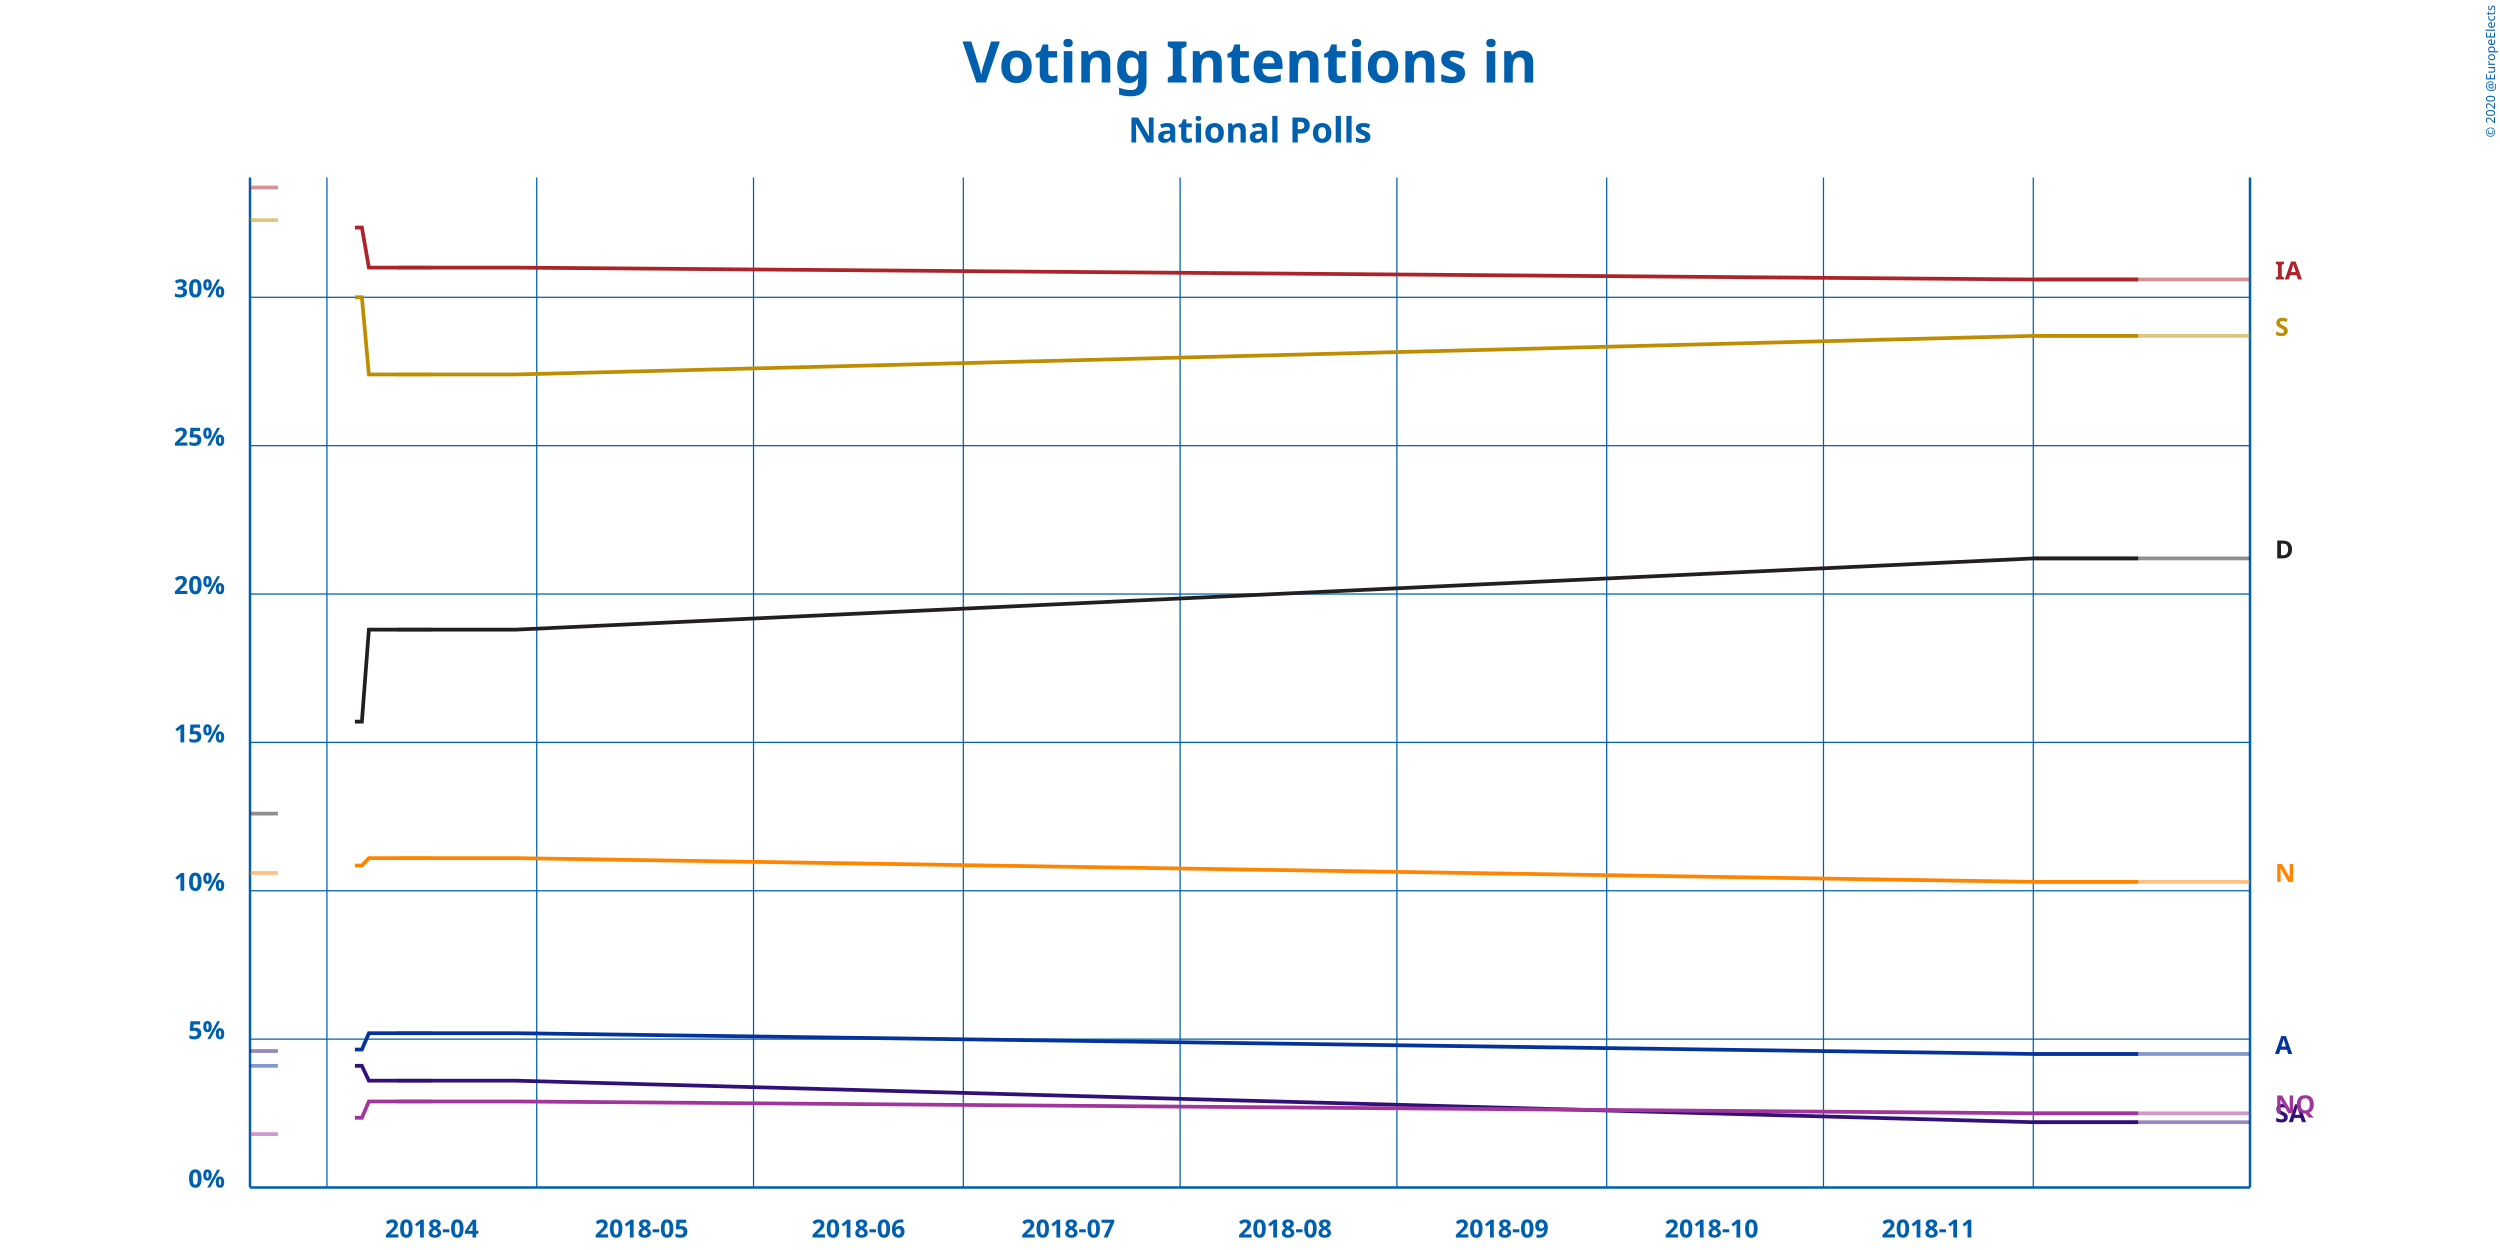
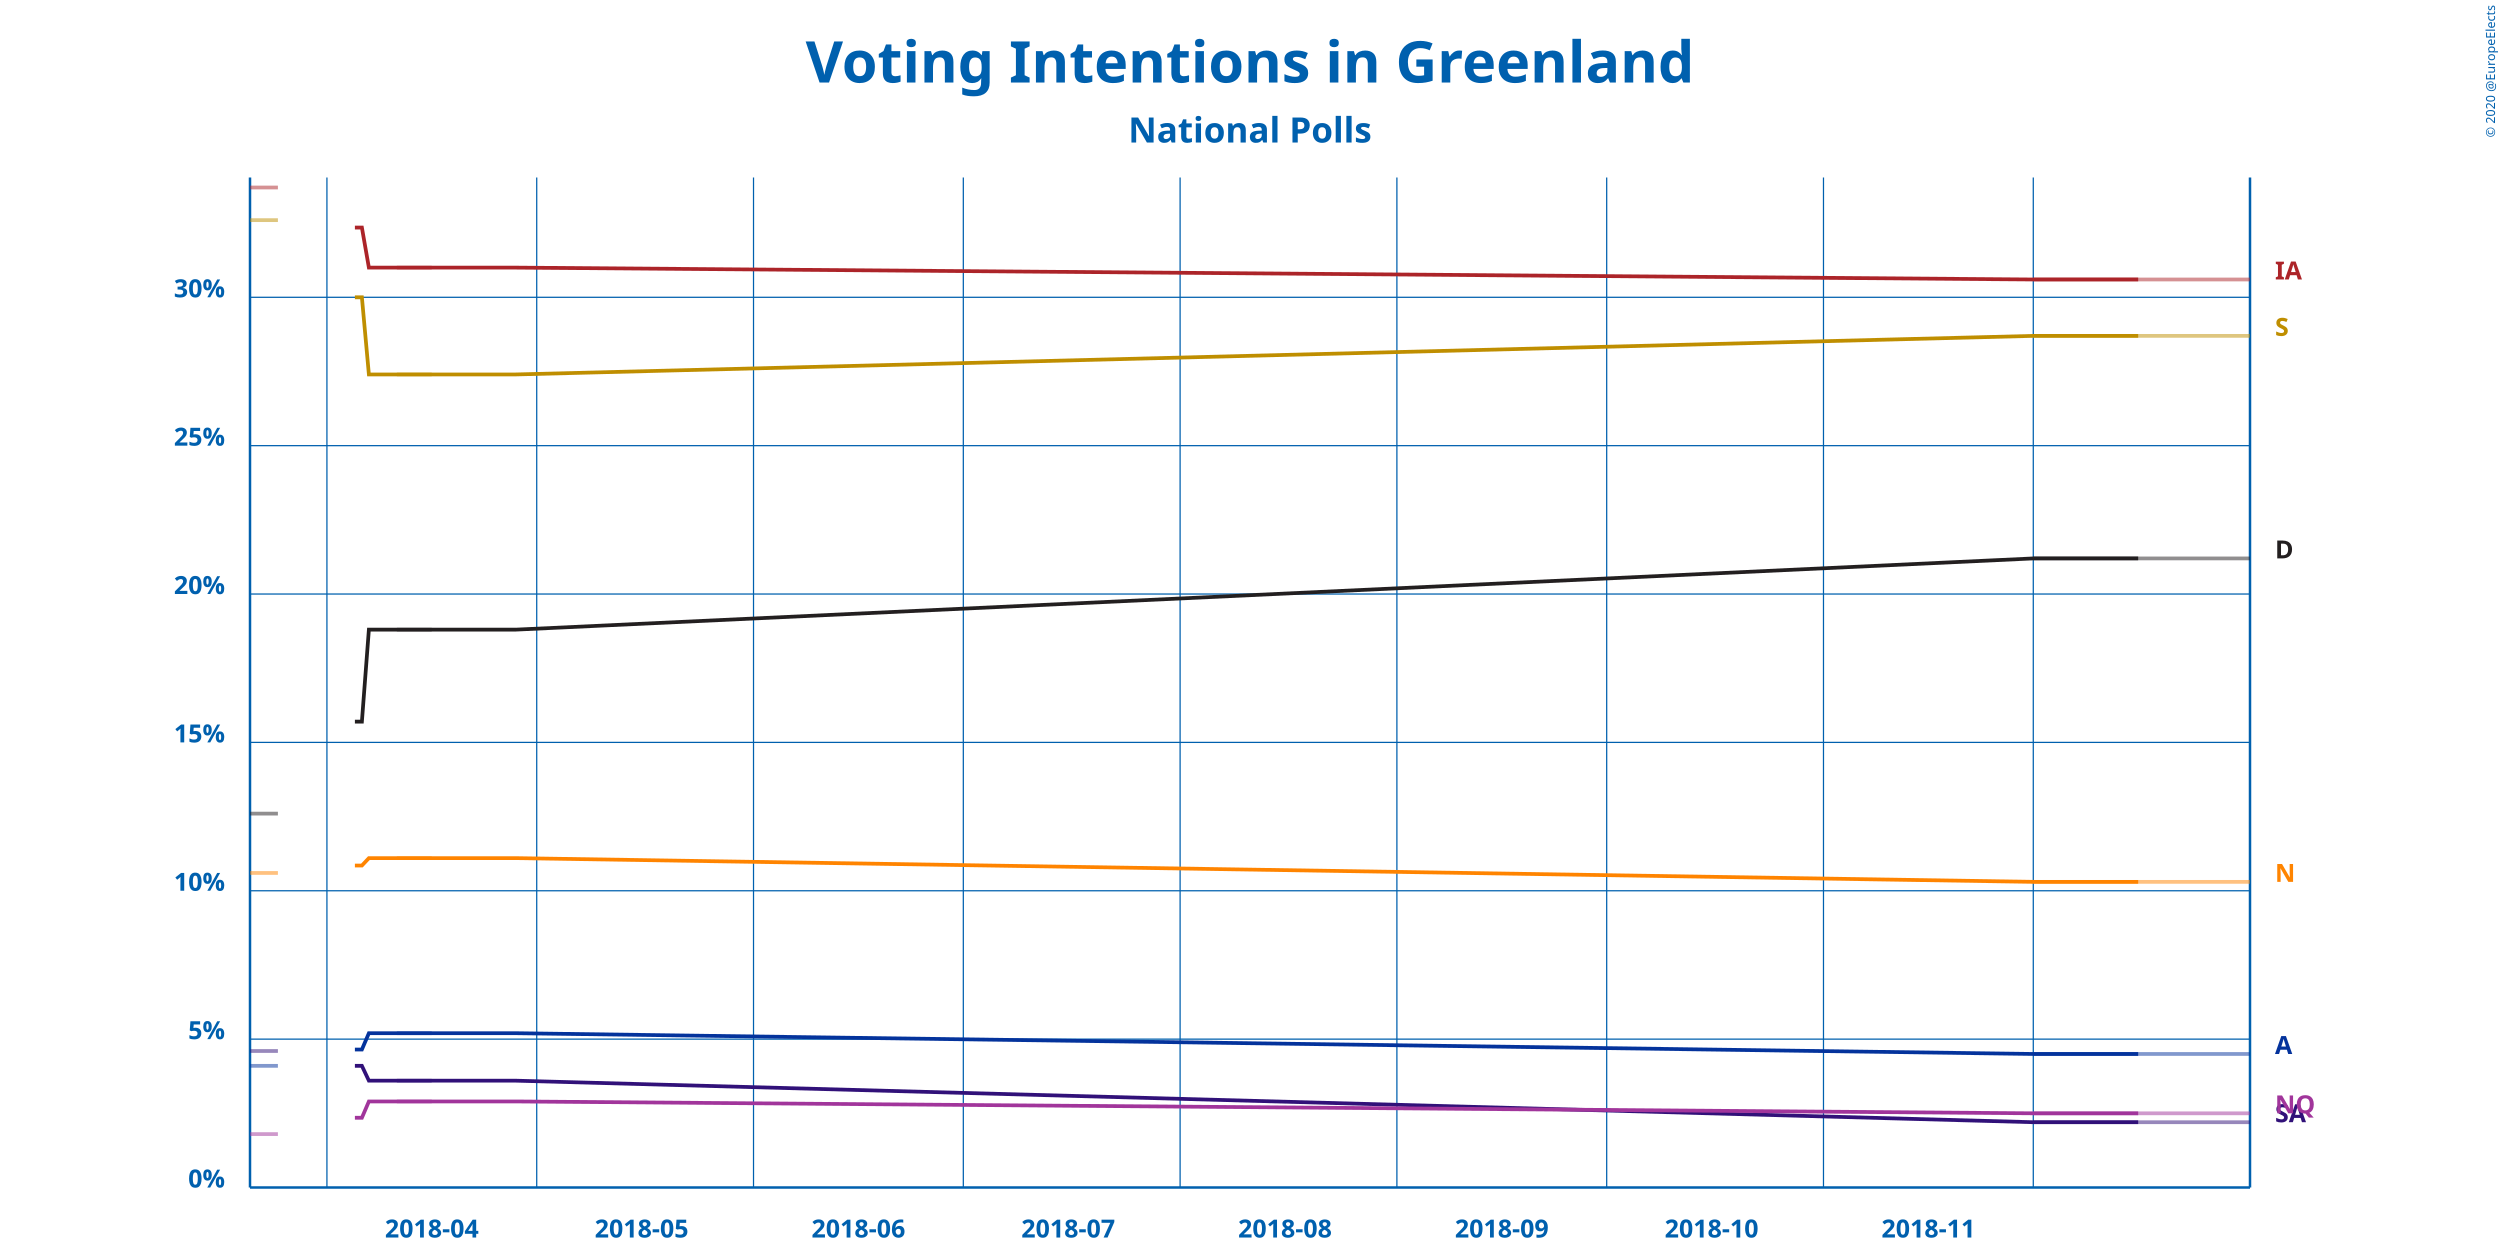
<svg HEIGHT="1000" WIDTH="2000">
  <rect fill="#FFFFFF" height="1000" stroke="none" width="2000" x="0" y="0" />
-   <text fill="#0060AE" font-family="'Advent Pro'" font-size="46px" font-style="normal" font-weight="bold" text-align="center" text-anchor="middle" x="1000" y="66">Voting Intentions in </text>
+   <text fill="#0060AE" font-family="'Advent Pro'" font-size="46px" font-style="normal" font-weight="bold" text-align="center" text-anchor="middle" x="1000" y="66">Voting Intentions in Greenland</text>
  <text fill="#0060AE" font-family="'Advent Pro'" font-size="28px" font-style="normal" font-weight="bold" text-align="center" text-anchor="middle" x="1000" y="114">National Polls</text>
  <text fill="#0060AE" font-family="'Advent Pro'" font-size="10px" font-style="normal" font-weight="normal" text-align="center" text-anchor="end" transform="rotate(270)" x="-4" y="1996">© 2020 @EuropeElects</text>
  <g>
    <g>
      <line stroke="#0060AE" stroke-width="2" x1="200.0" x2="1800.0" y1="950.0" y2="950.0" />
      <text fill="#0060AE" font-family="'Advent Pro'" font-size="20px" font-style="normal" font-weight="bold" text-align="center" text-anchor="end" x="180.0" y="950.0">0%</text>
      <line stroke="#0060AE" stroke-width="2" x1="200.0" x2="200.0" y1="950.0" y2="142.0" />
      <line stroke="#0060AE" stroke-width="2" x1="1800.0" x2="1800.0" y1="950.0" y2="142.0" />
      <line stroke="#0060AE" stroke-width="1" x1="261.541" x2="261.541" y1="950.0" y2="142.0" />
      <text fill="#0060AE" font-family="'Advent Pro'" font-size="20px" font-style="normal" font-weight="bold" text-align="center" text-anchor="middle" x="345.46" y="990.0">2018-04</text>
      <line stroke="#0060AE" stroke-width="1" x1="429.379" x2="429.379" y1="950.0" y2="142.0" />
      <text fill="#0060AE" font-family="'Advent Pro'" font-size="20px" font-style="normal" font-weight="bold" text-align="center" text-anchor="middle" x="513.298" y="990.0">2018-05</text>
      <line stroke="#0060AE" stroke-width="1" x1="602.811" x2="602.811" y1="950.0" y2="142.0" />
      <text fill="#0060AE" font-family="'Advent Pro'" font-size="20px" font-style="normal" font-weight="bold" text-align="center" text-anchor="middle" x="686.73" y="990.0">2018-06</text>
      <line stroke="#0060AE" stroke-width="1" x1="770.649" x2="770.649" y1="950.0" y2="142.0" />
      <text fill="#0060AE" font-family="'Advent Pro'" font-size="20px" font-style="normal" font-weight="bold" text-align="center" text-anchor="middle" x="854.568" y="990.0">2018-07</text>
      <line stroke="#0060AE" stroke-width="1" x1="944.082" x2="944.082" y1="950.0" y2="142.0" />
      <text fill="#0060AE" font-family="'Advent Pro'" font-size="20px" font-style="normal" font-weight="bold" text-align="center" text-anchor="middle" x="1028.001" y="990.0">2018-08</text>
      <line stroke="#0060AE" stroke-width="1" x1="1117.515" x2="1117.515" y1="950.0" y2="142.0" />
      <text fill="#0060AE" font-family="'Advent Pro'" font-size="20px" font-style="normal" font-weight="bold" text-align="center" text-anchor="middle" x="1201.434" y="990.0">2018-09</text>
      <line stroke="#0060AE" stroke-width="1" x1="1285.353" x2="1285.353" y1="950.0" y2="142.0" />
      <text fill="#0060AE" font-family="'Advent Pro'" font-size="20px" font-style="normal" font-weight="bold" text-align="center" text-anchor="middle" x="1369.272" y="990.0">2018-10</text>
      <line stroke="#0060AE" stroke-width="1" x1="1458.785" x2="1458.785" y1="950.0" y2="142.0" />
      <text fill="#0060AE" font-family="'Advent Pro'" font-size="20px" font-style="normal" font-weight="bold" text-align="center" text-anchor="middle" x="1542.704" y="990.0">2018-11</text>
      <line stroke="#0060AE" stroke-width="1" x1="1626.623" x2="1626.623" y1="950.0" y2="142.0" />
      <line stroke="#0060AE" stroke-width="1" x1="200.0" x2="1800.0" y1="831.306" y2="831.306" />
      <text fill="#0060AE" font-family="'Advent Pro'" font-size="20px" font-style="normal" font-weight="bold" text-align="center" text-anchor="end" x="180.0" y="831.306">5%</text>
      <line stroke="#0060AE" stroke-width="1" x1="200.0" x2="1800.0" y1="712.611" y2="712.611" />
      <text fill="#0060AE" font-family="'Advent Pro'" font-size="20px" font-style="normal" font-weight="bold" text-align="center" text-anchor="end" x="180.0" y="712.611">10%</text>
      <line stroke="#0060AE" stroke-width="1" x1="200.0" x2="1800.0" y1="593.917" y2="593.917" />
      <text fill="#0060AE" font-family="'Advent Pro'" font-size="20px" font-style="normal" font-weight="bold" text-align="center" text-anchor="end" x="180.0" y="593.917">15%</text>
      <line stroke="#0060AE" stroke-width="1" x1="200.0" x2="1800.0" y1="475.223" y2="475.223" />
      <text fill="#0060AE" font-family="'Advent Pro'" font-size="20px" font-style="normal" font-weight="bold" text-align="center" text-anchor="end" x="180.0" y="475.223">20%</text>
      <line stroke="#0060AE" stroke-width="1" x1="200.0" x2="1800.0" y1="356.528" y2="356.528" />
      <text fill="#0060AE" font-family="'Advent Pro'" font-size="20px" font-style="normal" font-weight="bold" text-align="center" text-anchor="end" x="180.0" y="356.528">25%</text>
      <line stroke="#0060AE" stroke-width="1" x1="200.0" x2="1800.0" y1="237.834" y2="237.834" />
      <text fill="#0060AE" font-family="'Advent Pro'" font-size="20px" font-style="normal" font-weight="bold" text-align="center" text-anchor="end" x="180.0" y="237.834">30%</text>
    </g>
    <g>
      <line stroke="#BF8E00" stroke-opacity="0.5" stroke-width="3" x1="1626.623" x2="1800.0" y1="268.694" y2="268.694" />
      <line stroke="#AC2429" stroke-opacity="0.5" stroke-width="3" x1="1626.623" x2="1800.0" y1="223.591" y2="223.591" />
      <line stroke="#231F20" stroke-opacity="0.5" stroke-width="3" x1="1626.623" x2="1800.0" y1="446.736" y2="446.736" />
      <line stroke="#FF8400" stroke-opacity="0.5" stroke-width="3" x1="1626.623" x2="1800.0" y1="705.49" y2="705.49" />
      <line stroke="#04339C" stroke-opacity="0.5" stroke-width="3" x1="1626.623" x2="1800.0" y1="843.175" y2="843.175" />
      <line stroke="#311179" stroke-opacity="0.5" stroke-width="3" x1="1626.623" x2="1800.0" y1="897.774" y2="897.774" />
      <line stroke="#A1359B" stroke-opacity="0.5" stroke-width="3" x1="1626.623" x2="1800.0" y1="890.653" y2="890.653" />
      <line stroke-opacity="0.5" stroke-width="3" x1="1626.623" x2="1800.0" y1="950.0" y2="950.0" />
      <line stroke="#BF8E00" stroke-opacity="0.5" stroke-width="3" x1="317.487" x2="345.404" y1="299.555" y2="299.555" />
      <line stroke="#AC2429" stroke-opacity="0.5" stroke-width="3" x1="317.487" x2="345.404" y1="214.095" y2="214.095" />
      <line stroke="#231F20" stroke-opacity="0.5" stroke-width="3" x1="317.487" x2="345.404" y1="503.709" y2="503.709" />
      <line stroke="#FF8400" stroke-opacity="0.5" stroke-width="3" x1="317.487" x2="345.404" y1="686.499" y2="686.499" />
      <line stroke="#04339C" stroke-opacity="0.5" stroke-width="3" x1="317.487" x2="345.404" y1="826.558" y2="826.558" />
      <line stroke="#311179" stroke-opacity="0.5" stroke-width="3" x1="317.487" x2="345.404" y1="864.54" y2="864.54" />
      <line stroke="#A1359B" stroke-opacity="0.5" stroke-width="3" x1="317.487" x2="345.404" y1="881.157" y2="881.157" />
      <line stroke-opacity="0.5" stroke-width="3" x1="317.487" x2="345.404" y1="950.0" y2="950.0" />
      <line stroke="#BF8E00" stroke-opacity="0.5" stroke-width="3" x1="200.0" x2="222.322" y1="176.113" y2="176.113" />
      <line stroke="#AC2429" stroke-opacity="0.5" stroke-width="3" x1="200.0" x2="222.322" y1="150.0" y2="150.0" />
      <line stroke="#231F20" stroke-opacity="0.5" stroke-width="3" x1="200.0" x2="222.322" y1="650.89" y2="650.89" />
      <line stroke="#FF8400" stroke-opacity="0.5" stroke-width="3" x1="200.0" x2="222.322" y1="698.368" y2="698.368" />
      <line stroke="#04339C" stroke-opacity="0.5" stroke-width="3" x1="200.0" x2="222.322" y1="852.671" y2="852.671" />
      <line stroke="#311179" stroke-opacity="0.5" stroke-width="3" x1="200.0" x2="222.322" y1="840.801" y2="840.801" />
      <line stroke="#A1359B" stroke-opacity="0.5" stroke-width="3" x1="200.0" x2="222.322" y1="907.27" y2="907.27" />
      <line stroke-opacity="0.5" stroke-width="3" x1="200.0" x2="222.322" y1="950.0" y2="950.0" />
    </g>
    <g>
      <polyline fill="none" points="283.919,237.834 289.514,237.834 295.108,299.555 300.703,299.555 306.297,299.555 311.892,299.555 317.487,299.555 323.081,299.555 328.676,299.555 334.27,299.555 339.865,299.555 345.46,299.555 351.054,299.555 356.649,299.555 362.243,299.555 367.838,299.555 373.433,299.555 379.027,299.555 384.622,299.555 390.216,299.555 395.811,299.555 401.406,299.555 407,299.555 412.595,299.555                                                                                                                                                                                                                         1626.623,268.694 1632.218,268.694 1637.813,268.694 1643.407,268.694 1649.002,268.694 1654.596,268.694 1660.191,268.694 1665.786,268.694 1671.38,268.694 1676.975,268.694 1682.569,268.694 1688.164,268.694 1693.759,268.694 1699.353,268.694 1704.948,268.694 1710.542,268.694" stroke="#BF8E00" stroke-width="3" />
      <text fill="#BF8E00" font-family="'Advent Pro'" font-size="20px" font-style="normal" font-weight="bold" text-align="center" text-anchor="start" x="1820.0" y="268.694">S</text>
      <polyline fill="none" points="283.919,182.047 289.514,182.047 295.108,214.095 300.703,214.095 306.297,214.095 311.892,214.095 317.487,214.095 323.081,214.095 328.676,214.095 334.27,214.095 339.865,214.095 345.46,214.095 351.054,214.095 356.649,214.095 362.243,214.095 367.838,214.095 373.433,214.095 379.027,214.095 384.622,214.095 390.216,214.095 395.811,214.095 401.406,214.095 407,214.095 412.595,214.095                                                                                                                                                                                                                         1626.623,223.591 1632.218,223.591 1637.813,223.591 1643.407,223.591 1649.002,223.591 1654.596,223.591 1660.191,223.591 1665.786,223.591 1671.38,223.591 1676.975,223.591 1682.569,223.591 1688.164,223.591 1693.759,223.591 1699.353,223.591 1704.948,223.591 1710.542,223.591" stroke="#AC2429" stroke-width="3" />
      <text fill="#AC2429" font-family="'Advent Pro'" font-size="20px" font-style="normal" font-weight="bold" text-align="center" text-anchor="start" x="1820.0" y="223.591">IA</text>
      <polyline fill="none" points="283.919,577.3 289.514,577.3 295.108,503.709 300.703,503.709 306.297,503.709 311.892,503.709 317.487,503.709 323.081,503.709 328.676,503.709 334.27,503.709 339.865,503.709 345.46,503.709 351.054,503.709 356.649,503.709 362.243,503.709 367.838,503.709 373.433,503.709 379.027,503.709 384.622,503.709 390.216,503.709 395.811,503.709 401.406,503.709 407,503.709 412.595,503.709                                                                                                                                                                                                                         1626.623,446.736 1632.218,446.736 1637.813,446.736 1643.407,446.736 1649.002,446.736 1654.596,446.736 1660.191,446.736 1665.786,446.736 1671.38,446.736 1676.975,446.736 1682.569,446.736 1688.164,446.736 1693.759,446.736 1699.353,446.736 1704.948,446.736 1710.542,446.736" stroke="#231F20" stroke-width="3" />
      <text fill="#231F20" font-family="'Advent Pro'" font-size="20px" font-style="normal" font-weight="bold" text-align="center" text-anchor="start" x="1820.0" y="446.736">D</text>
      <polyline fill="none" points="283.919,692.433 289.514,692.433 295.108,686.499 300.703,686.499 306.297,686.499 311.892,686.499 317.487,686.499 323.081,686.499 328.676,686.499 334.27,686.499 339.865,686.499 345.46,686.499 351.054,686.499 356.649,686.499 362.243,686.499 367.838,686.499 373.433,686.499 379.027,686.499 384.622,686.499 390.216,686.499 395.811,686.499 401.406,686.499 407,686.499 412.595,686.499                                                                                                                                                                                                                         1626.623,705.49 1632.218,705.49 1637.813,705.49 1643.407,705.49 1649.002,705.49 1654.596,705.49 1660.191,705.49 1665.786,705.49 1671.38,705.49 1676.975,705.49 1682.569,705.49 1688.164,705.49 1693.759,705.49 1699.353,705.49 1704.948,705.49 1710.542,705.49" stroke="#FF8400" stroke-width="3" />
      <text fill="#FF8400" font-family="'Advent Pro'" font-size="20px" font-style="normal" font-weight="bold" text-align="center" text-anchor="start" x="1820.0" y="705.49">N</text>
      <polyline fill="none" points="283.919,839.614 289.514,839.614 295.108,826.558 300.703,826.558 306.297,826.558 311.892,826.558 317.487,826.558 323.081,826.558 328.676,826.558 334.27,826.558 339.865,826.558 345.46,826.558 351.054,826.558 356.649,826.558 362.243,826.558 367.838,826.558 373.433,826.558 379.027,826.558 384.622,826.558 390.216,826.558 395.811,826.558 401.406,826.558 407,826.558 412.595,826.558                                                                                                                                                                                                                         1626.623,843.175 1632.218,843.175 1637.813,843.175 1643.407,843.175 1649.002,843.175 1654.596,843.175 1660.191,843.175 1665.786,843.175 1671.38,843.175 1676.975,843.175 1682.569,843.175 1688.164,843.175 1693.759,843.175 1699.353,843.175 1704.948,843.175 1710.542,843.175" stroke="#04339C" stroke-width="3" />
      <text fill="#04339C" font-family="'Advent Pro'" font-size="20px" font-style="normal" font-weight="bold" text-align="center" text-anchor="start" x="1820.0" y="843.175">A</text>
      <polyline fill="none" points="283.919,852.671 289.514,852.671 295.108,864.54 300.703,864.54 306.297,864.54 311.892,864.54 317.487,864.54 323.081,864.54 328.676,864.54 334.27,864.54 339.865,864.54 345.46,864.54 351.054,864.54 356.649,864.54 362.243,864.54 367.838,864.54 373.433,864.54 379.027,864.54 384.622,864.54 390.216,864.54 395.811,864.54 401.406,864.54 407,864.54 412.595,864.54                                                                                                                                                                                                                         1626.623,897.774 1632.218,897.774 1637.813,897.774 1643.407,897.774 1649.002,897.774 1654.596,897.774 1660.191,897.774 1665.786,897.774 1671.38,897.774 1676.975,897.774 1682.569,897.774 1688.164,897.774 1693.759,897.774 1699.353,897.774 1704.948,897.774 1710.542,897.774" stroke="#311179" stroke-width="3" />
      <text fill="#311179" font-family="'Advent Pro'" font-size="20px" font-style="normal" font-weight="bold" text-align="center" text-anchor="start" x="1820.0" y="897.774">SA</text>
      <polyline fill="none" points="283.919,894.214 289.514,894.214 295.108,881.157 300.703,881.157 306.297,881.157 311.892,881.157 317.487,881.157 323.081,881.157 328.676,881.157 334.27,881.157 339.865,881.157 345.46,881.157 351.054,881.157 356.649,881.157 362.243,881.157 367.838,881.157 373.433,881.157 379.027,881.157 384.622,881.157 390.216,881.157 395.811,881.157 401.406,881.157 407,881.157 412.595,881.157                                                                                                                                                                                                                         1626.623,890.653 1632.218,890.653 1637.813,890.653 1643.407,890.653 1649.002,890.653 1654.596,890.653 1660.191,890.653 1665.786,890.653 1671.38,890.653 1676.975,890.653 1682.569,890.653 1688.164,890.653 1693.759,890.653 1699.353,890.653 1704.948,890.653 1710.542,890.653" stroke="#A1359B" stroke-width="3" />
      <text fill="#A1359B" font-family="'Advent Pro'" font-size="20px" font-style="normal" font-weight="bold" text-align="center" text-anchor="start" x="1820.0" y="890.653">NQ</text>
    </g>
  </g>
</svg>
